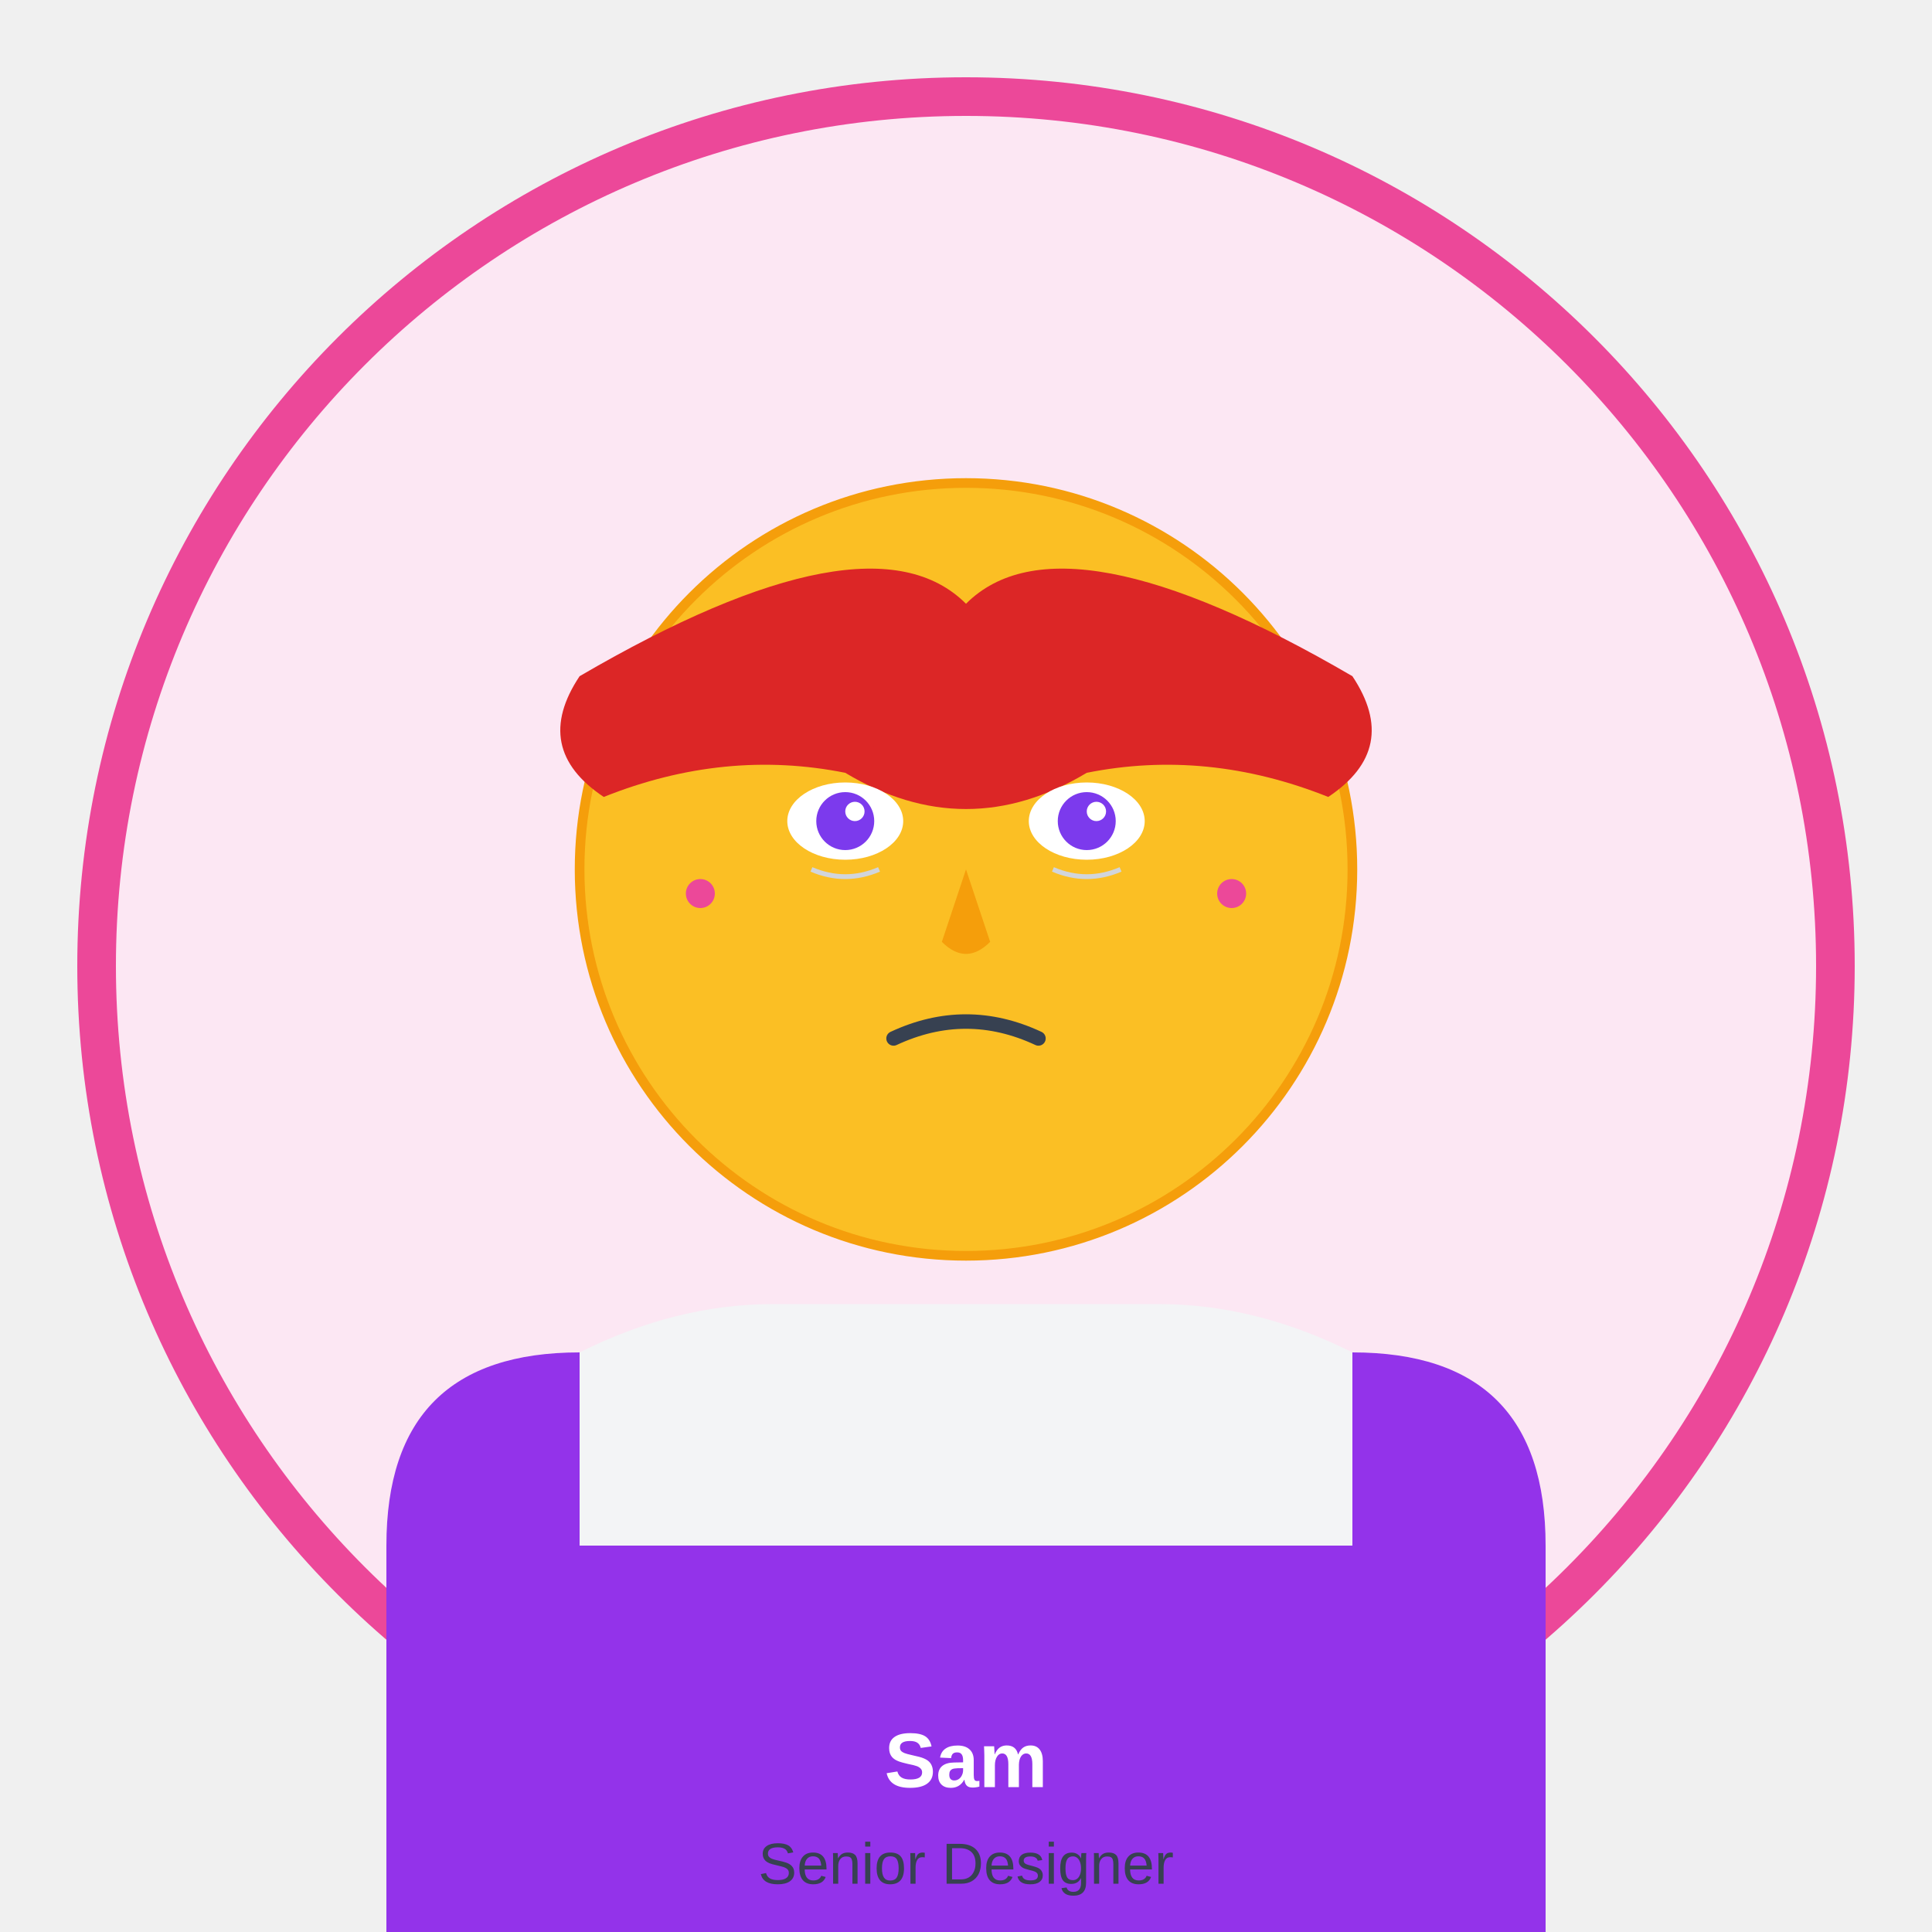
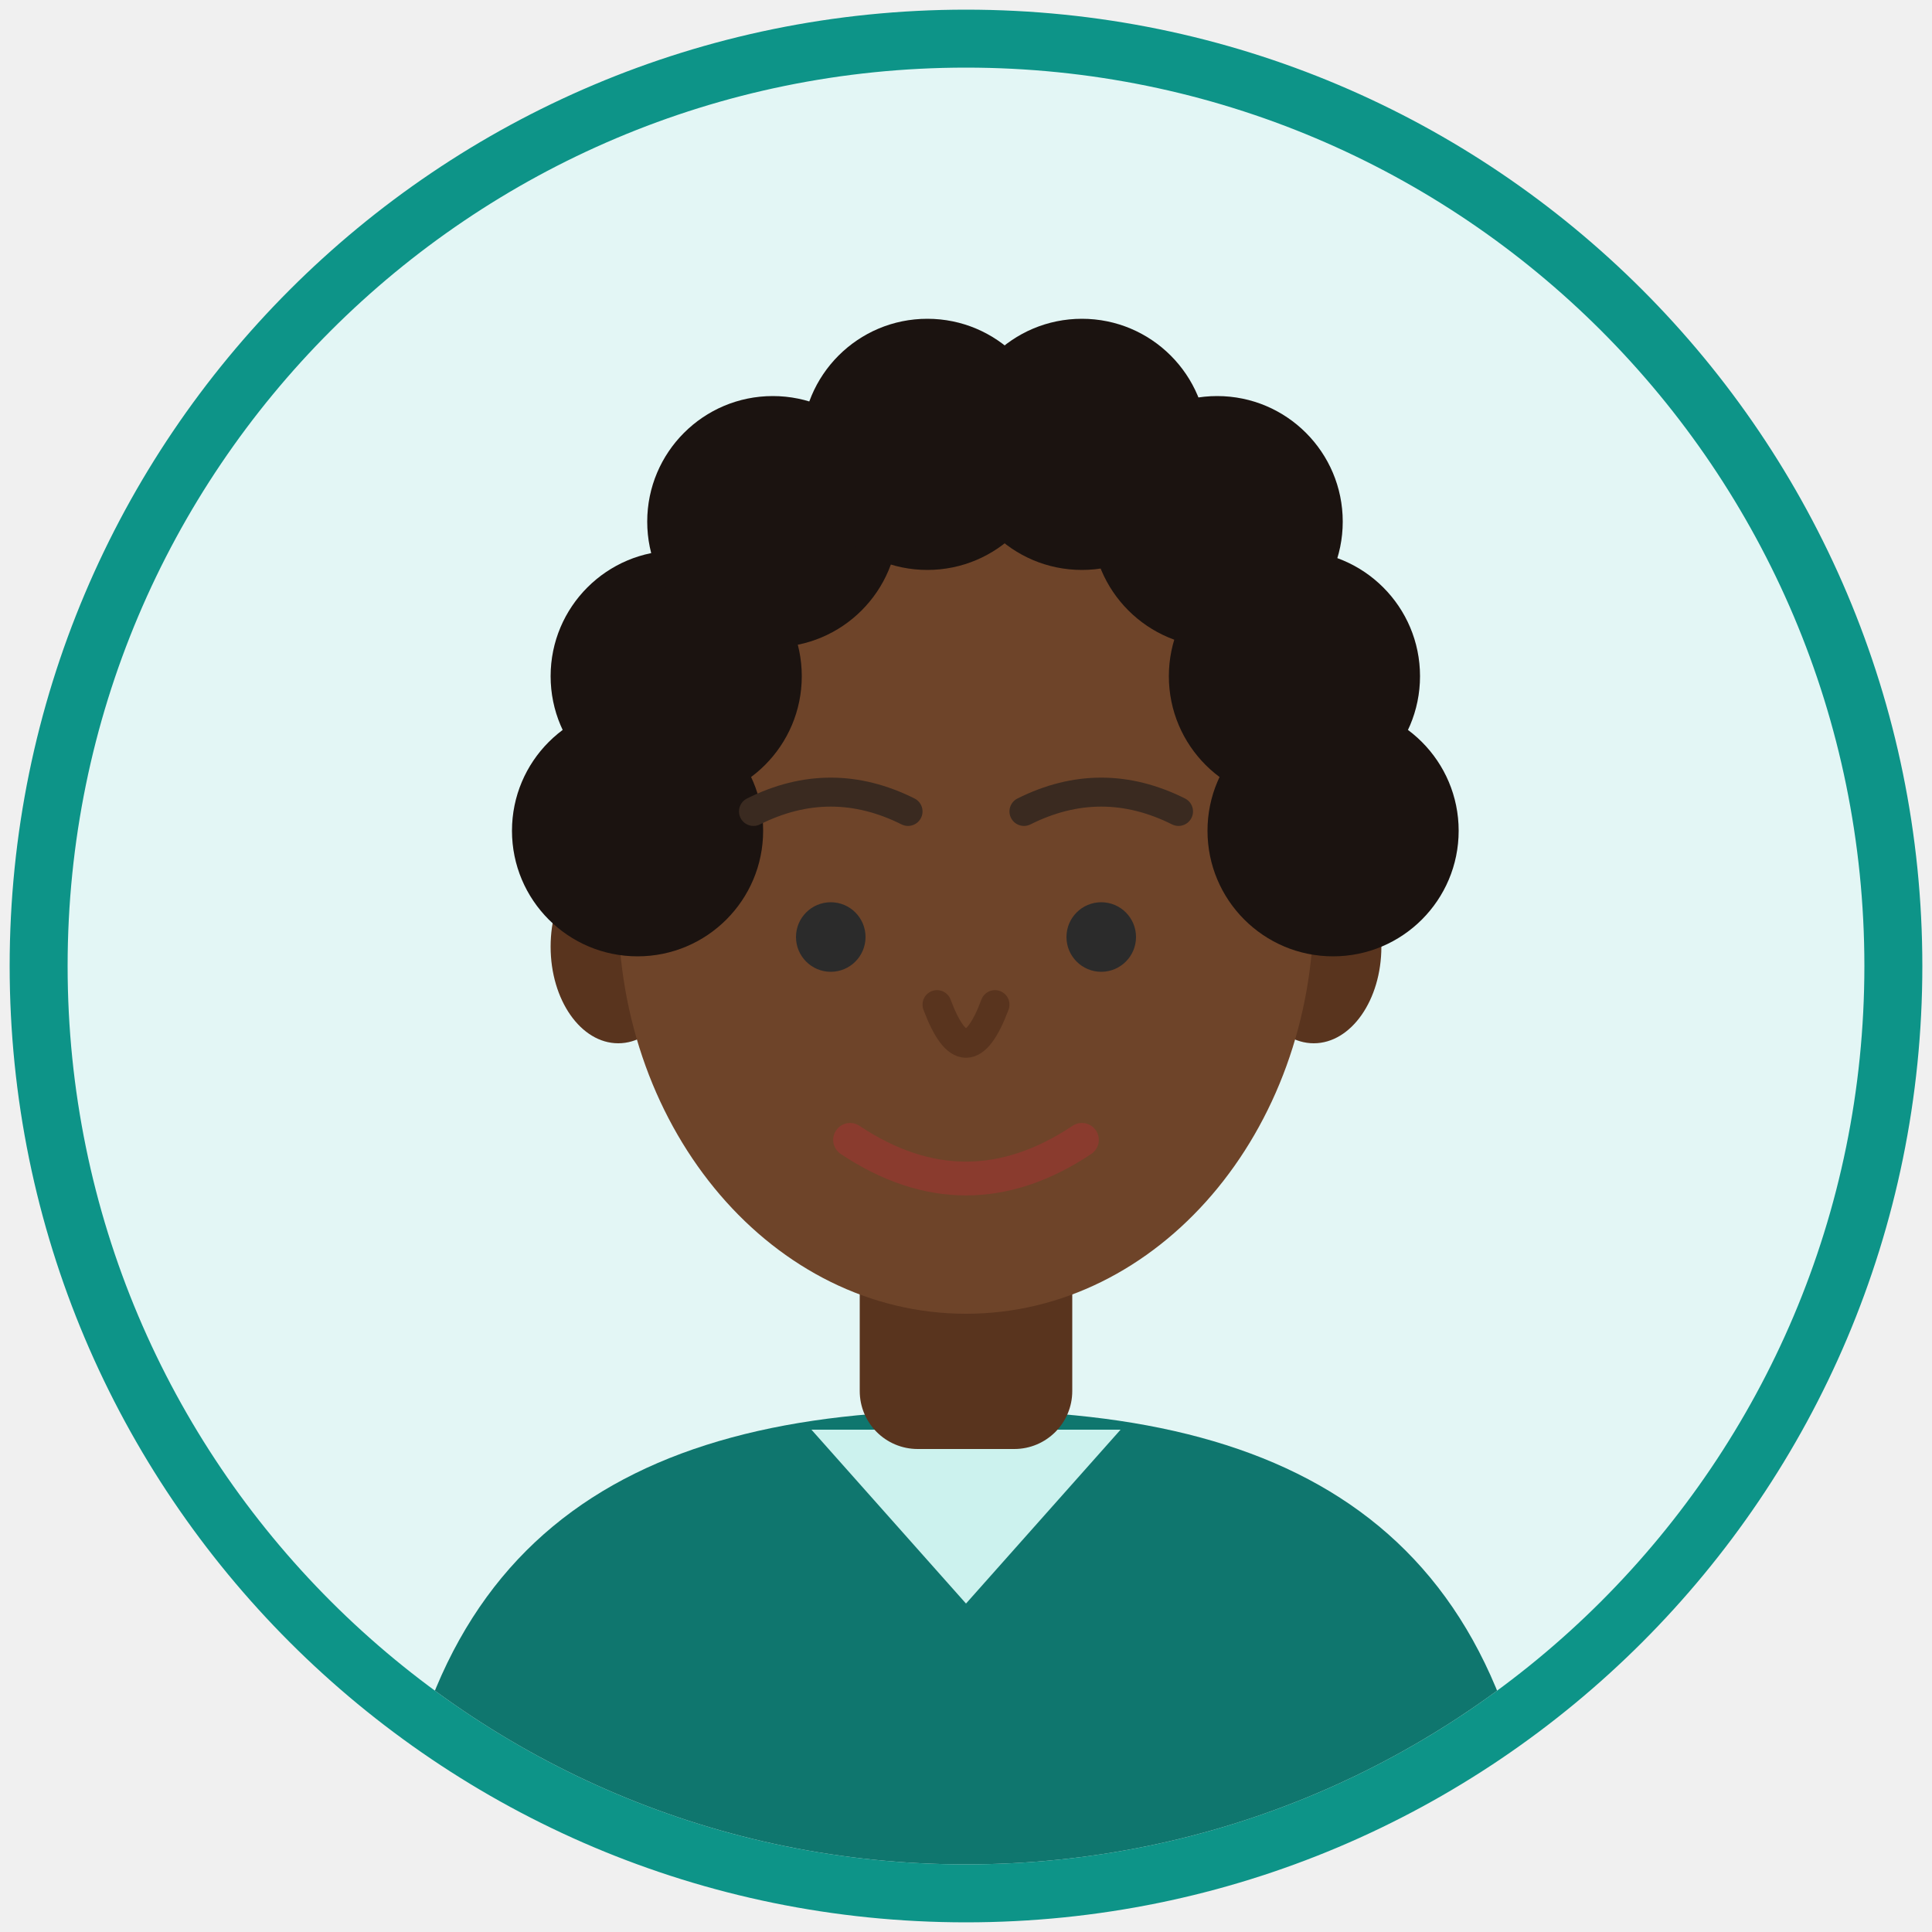
- <svg xmlns="http://www.w3.org/2000/svg" viewBox="0 0 400 400">
-   <circle cx="200" cy="200" r="180" fill="#fce7f3" stroke="#ec4899" stroke-width="8" />
-   <path d="M80 320 Q80 280 120 280 L280 280 Q320 280 320 320 L320 400 L80 400 Z" fill="#9333ea" />
-   <path d="M120 280 Q140 270 160 270 L240 270 Q260 270 280 280 L280 320 L120 320 Z" fill="#f3f4f6" />
-   <circle cx="200" cy="180" r="80" fill="#fbbf24" stroke="#f59e0b" stroke-width="2" />
-   <path d="M120 140 Q180 105 200 125 Q220 105 280 140 Q290 155 275 165 Q250 155 225 160 Q200 175 175 160 Q150 155 125 165 Q110 155 120 140" fill="#dc2626" />
-   <ellipse cx="175" cy="170" rx="12" ry="8" fill="#ffffff" />
-   <ellipse cx="225" cy="170" rx="12" ry="8" fill="#ffffff" />
-   <circle cx="175" cy="170" r="6" fill="#7c3aed" />
-   <circle cx="225" cy="170" r="6" fill="#7c3aed" />
-   <circle cx="177" cy="168" r="2" fill="#ffffff" />
-   <circle cx="227" cy="168" r="2" fill="#ffffff" />
-   <path d="M165 155 Q175 153 185 158" stroke="#dc2626" stroke-width="3" fill="none" stroke-linecap="round" />
-   <path d="M215 158 Q225 153 235 155" stroke="#dc2626" stroke-width="3" fill="none" stroke-linecap="round" />
-   <path d="M200 180 L195 195 Q200 200 205 195 Z" fill="#f59e0b" />
-   <path d="M185 215 Q200 208 215 215" stroke="#374151" stroke-width="3" fill="none" stroke-linecap="round" />
-   <circle cx="145" cy="185" r="3" fill="#ec4899" />
-   <circle cx="255" cy="185" r="3" fill="#ec4899" />
-   <path d="M168 180 Q175 183 182 180" stroke="#d1d5db" stroke-width="1" fill="none" />
-   <path d="M218 180 Q225 183 232 180" stroke="#d1d5db" stroke-width="1" fill="none" />
-   <rect x="140" y="350" width="120" height="30" rx="15" fill="#9333ea" />
-   <text x="200" y="370" text-anchor="middle" fill="white" font-family="Arial, sans-serif" font-size="16" font-weight="bold">Sam</text>
-   <text x="200" y="390" text-anchor="middle" fill="#374151" font-family="Arial, sans-serif" font-size="12">Senior Designer</text>
+ <svg xmlns="http://www.w3.org/2000/svg" viewBox="0 0 200 200" role="img">
+   <circle cx="100" cy="100" r="96" fill="#E3F6F5" stroke="#0D9488" stroke-width="6" />
+   <clipPath id="c">
+     <circle cx="100" cy="100" r="93" />
+   </clipPath>
+   <g clip-path="url(#c)">
+     <path d="M40 200 C42 160 64 146 100 146 C136 146 158 160 160 200 Z" fill="#0F766E" />
+     <path d="M84 148 L100 166 L116 148 Z" fill="#CCF2EE" />
+     <rect x="89" y="124" width="22" height="26" rx="6" fill="#59341E" />
+     <ellipse cx="64" cy="98" rx="7" ry="10" fill="#59341E" />
+     <ellipse cx="136" cy="98" rx="7" ry="10" fill="#59341E" />
+     <ellipse cx="100" cy="94" rx="36" ry="42" fill="#6E4429" />
+     <circle cx="70" cy="70" r="13" fill="#1B1310" />
+     <circle cx="80" cy="54" r="13" fill="#1B1310" />
+     <circle cx="96" cy="46" r="13" fill="#1B1310" />
+     <circle cx="112" cy="46" r="13" fill="#1B1310" />
+     <circle cx="126" cy="54" r="13" fill="#1B1310" />
+     <circle cx="134" cy="70" r="13" fill="#1B1310" />
+     <circle cx="66" cy="86" r="13" fill="#1B1310" />
+     <circle cx="138" cy="86" r="13" fill="#1B1310" />
+     <path d="M78 84 Q86 80 94 84 M106 84 Q114 80 122 84" stroke="#3A2A20" stroke-width="3" fill="none" stroke-linecap="round" />
+     <circle cx="86" cy="97" r="3.6" fill="#2B2B2B" />
+     <circle cx="114" cy="97" r="3.6" fill="#2B2B2B" />
+     <path d="M97 104 Q100 112 103 104" stroke="#59341E" stroke-width="3" fill="none" stroke-linecap="round" />
+     <path d="M88 118 Q100 126 112 118" stroke="#8A3B2E" stroke-width="3.5" fill="none" stroke-linecap="round" />
+   </g>
</svg>
